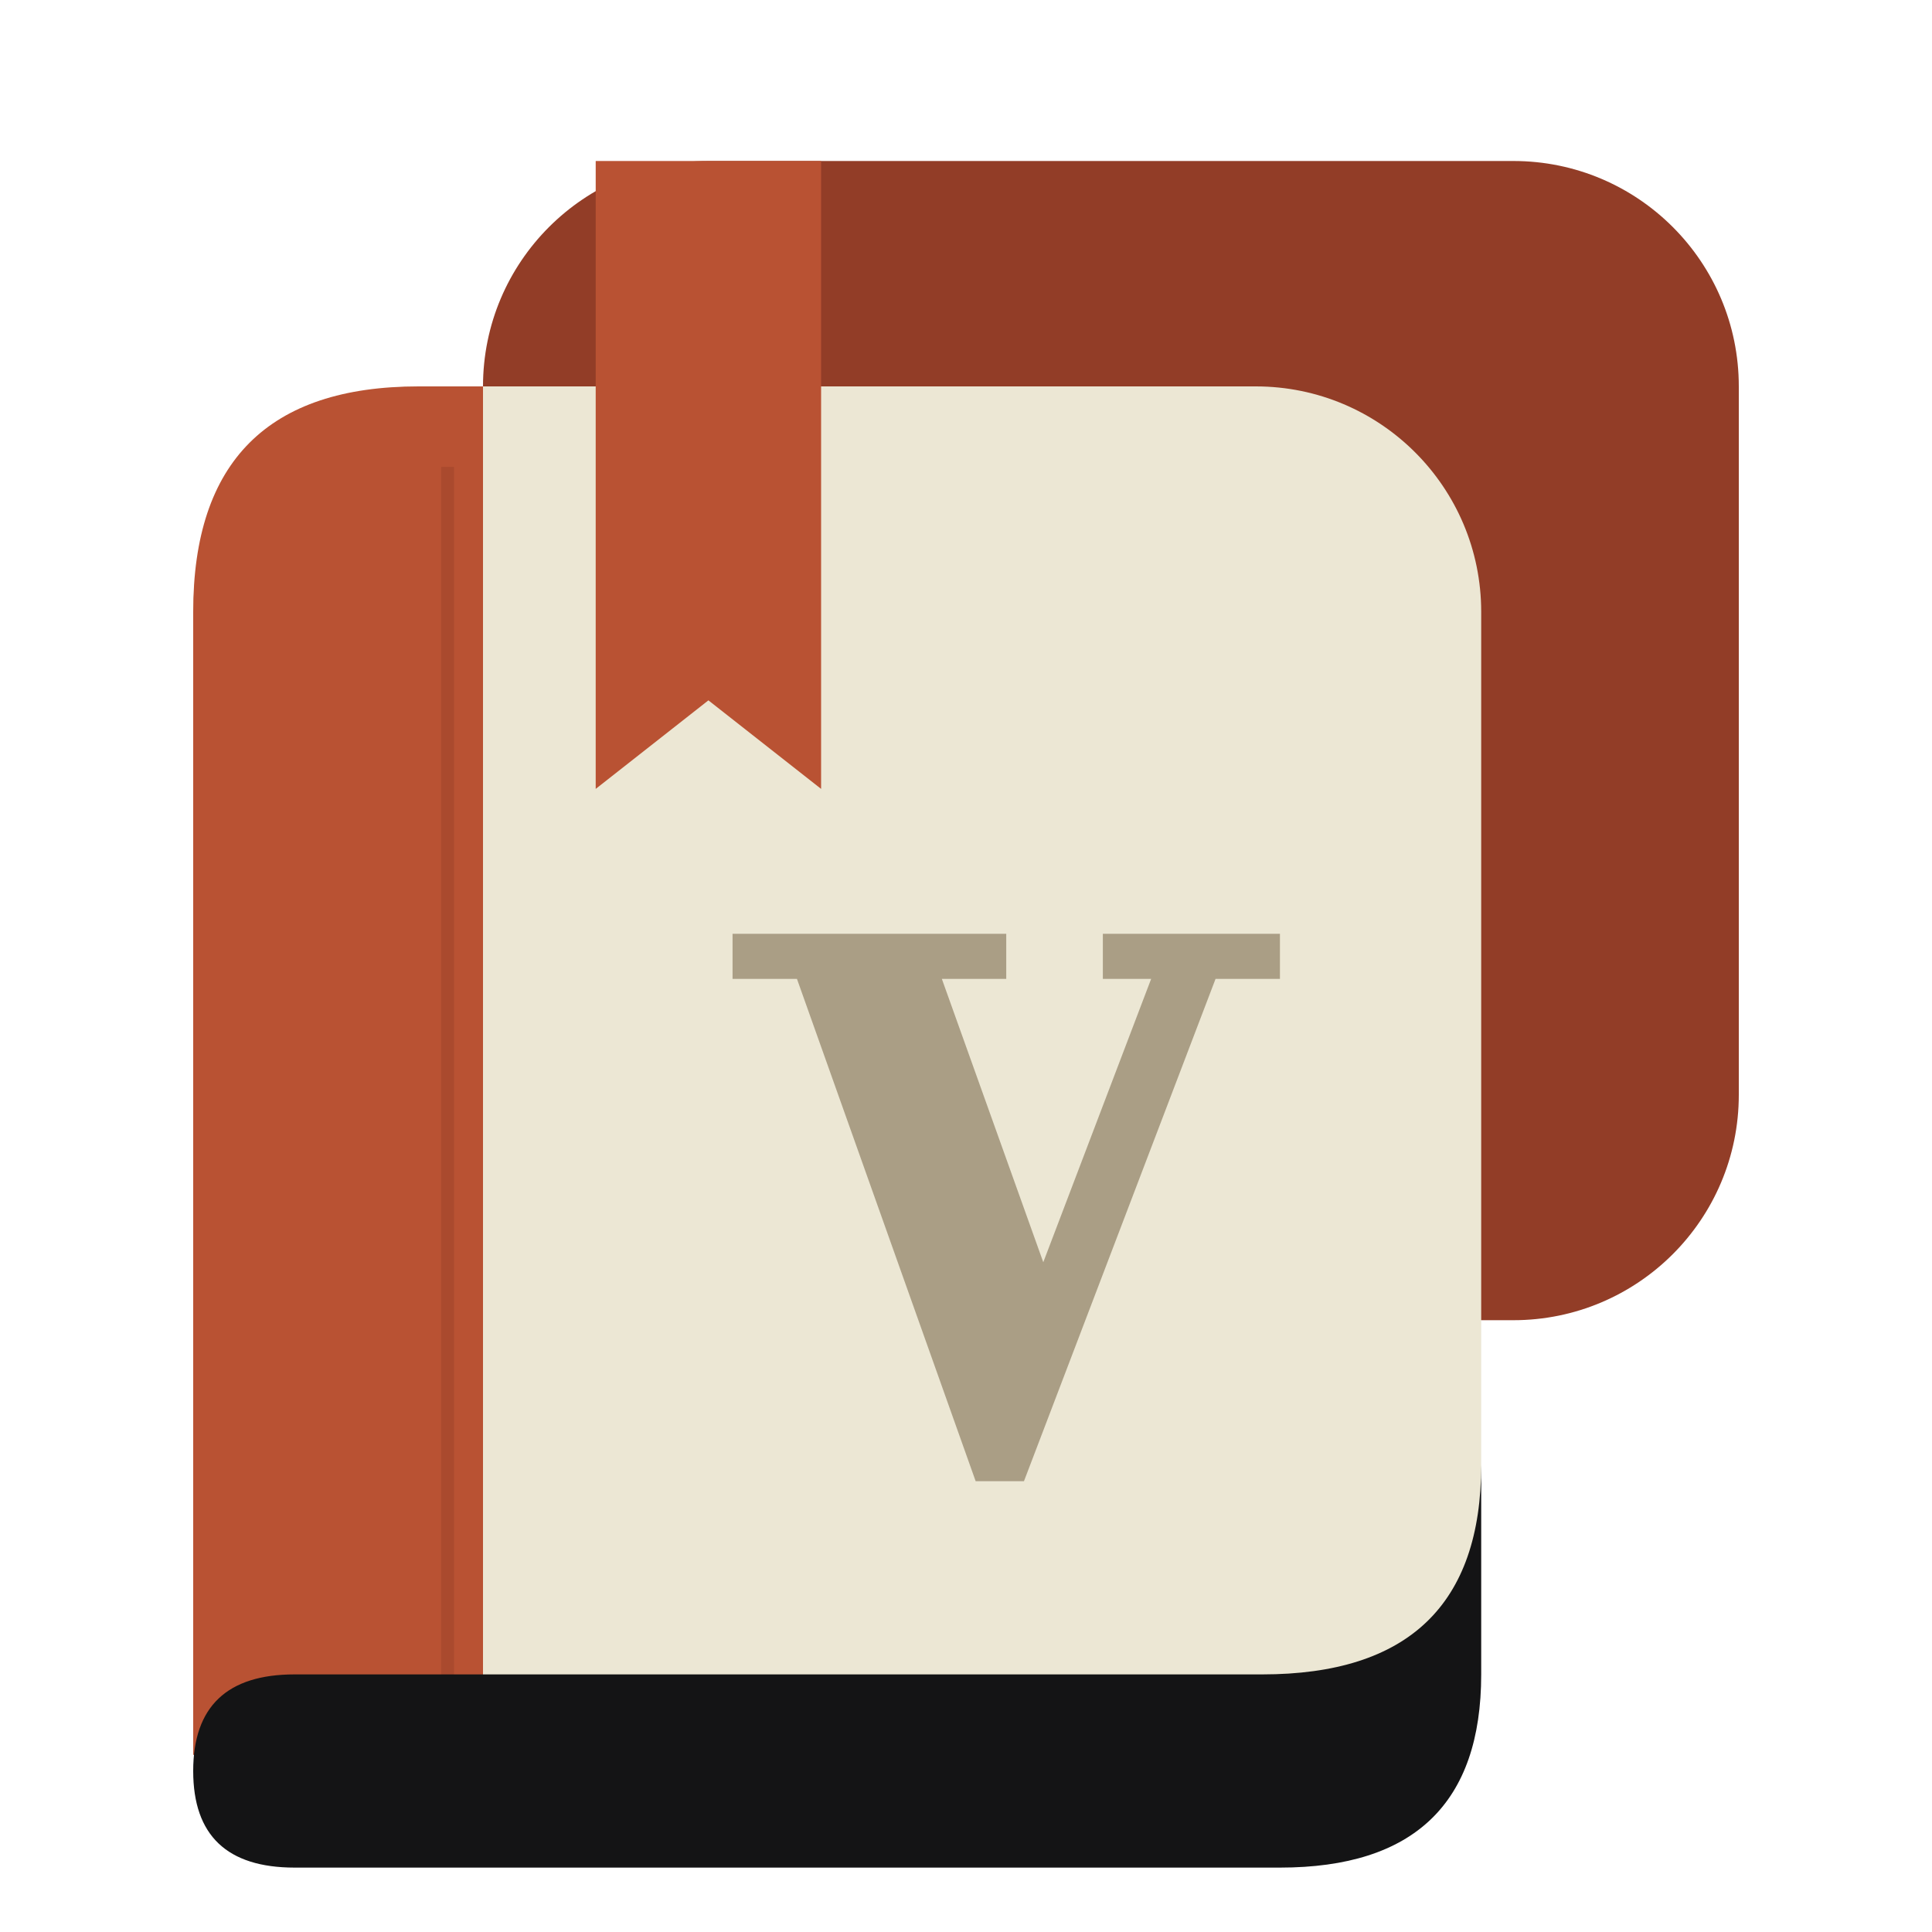
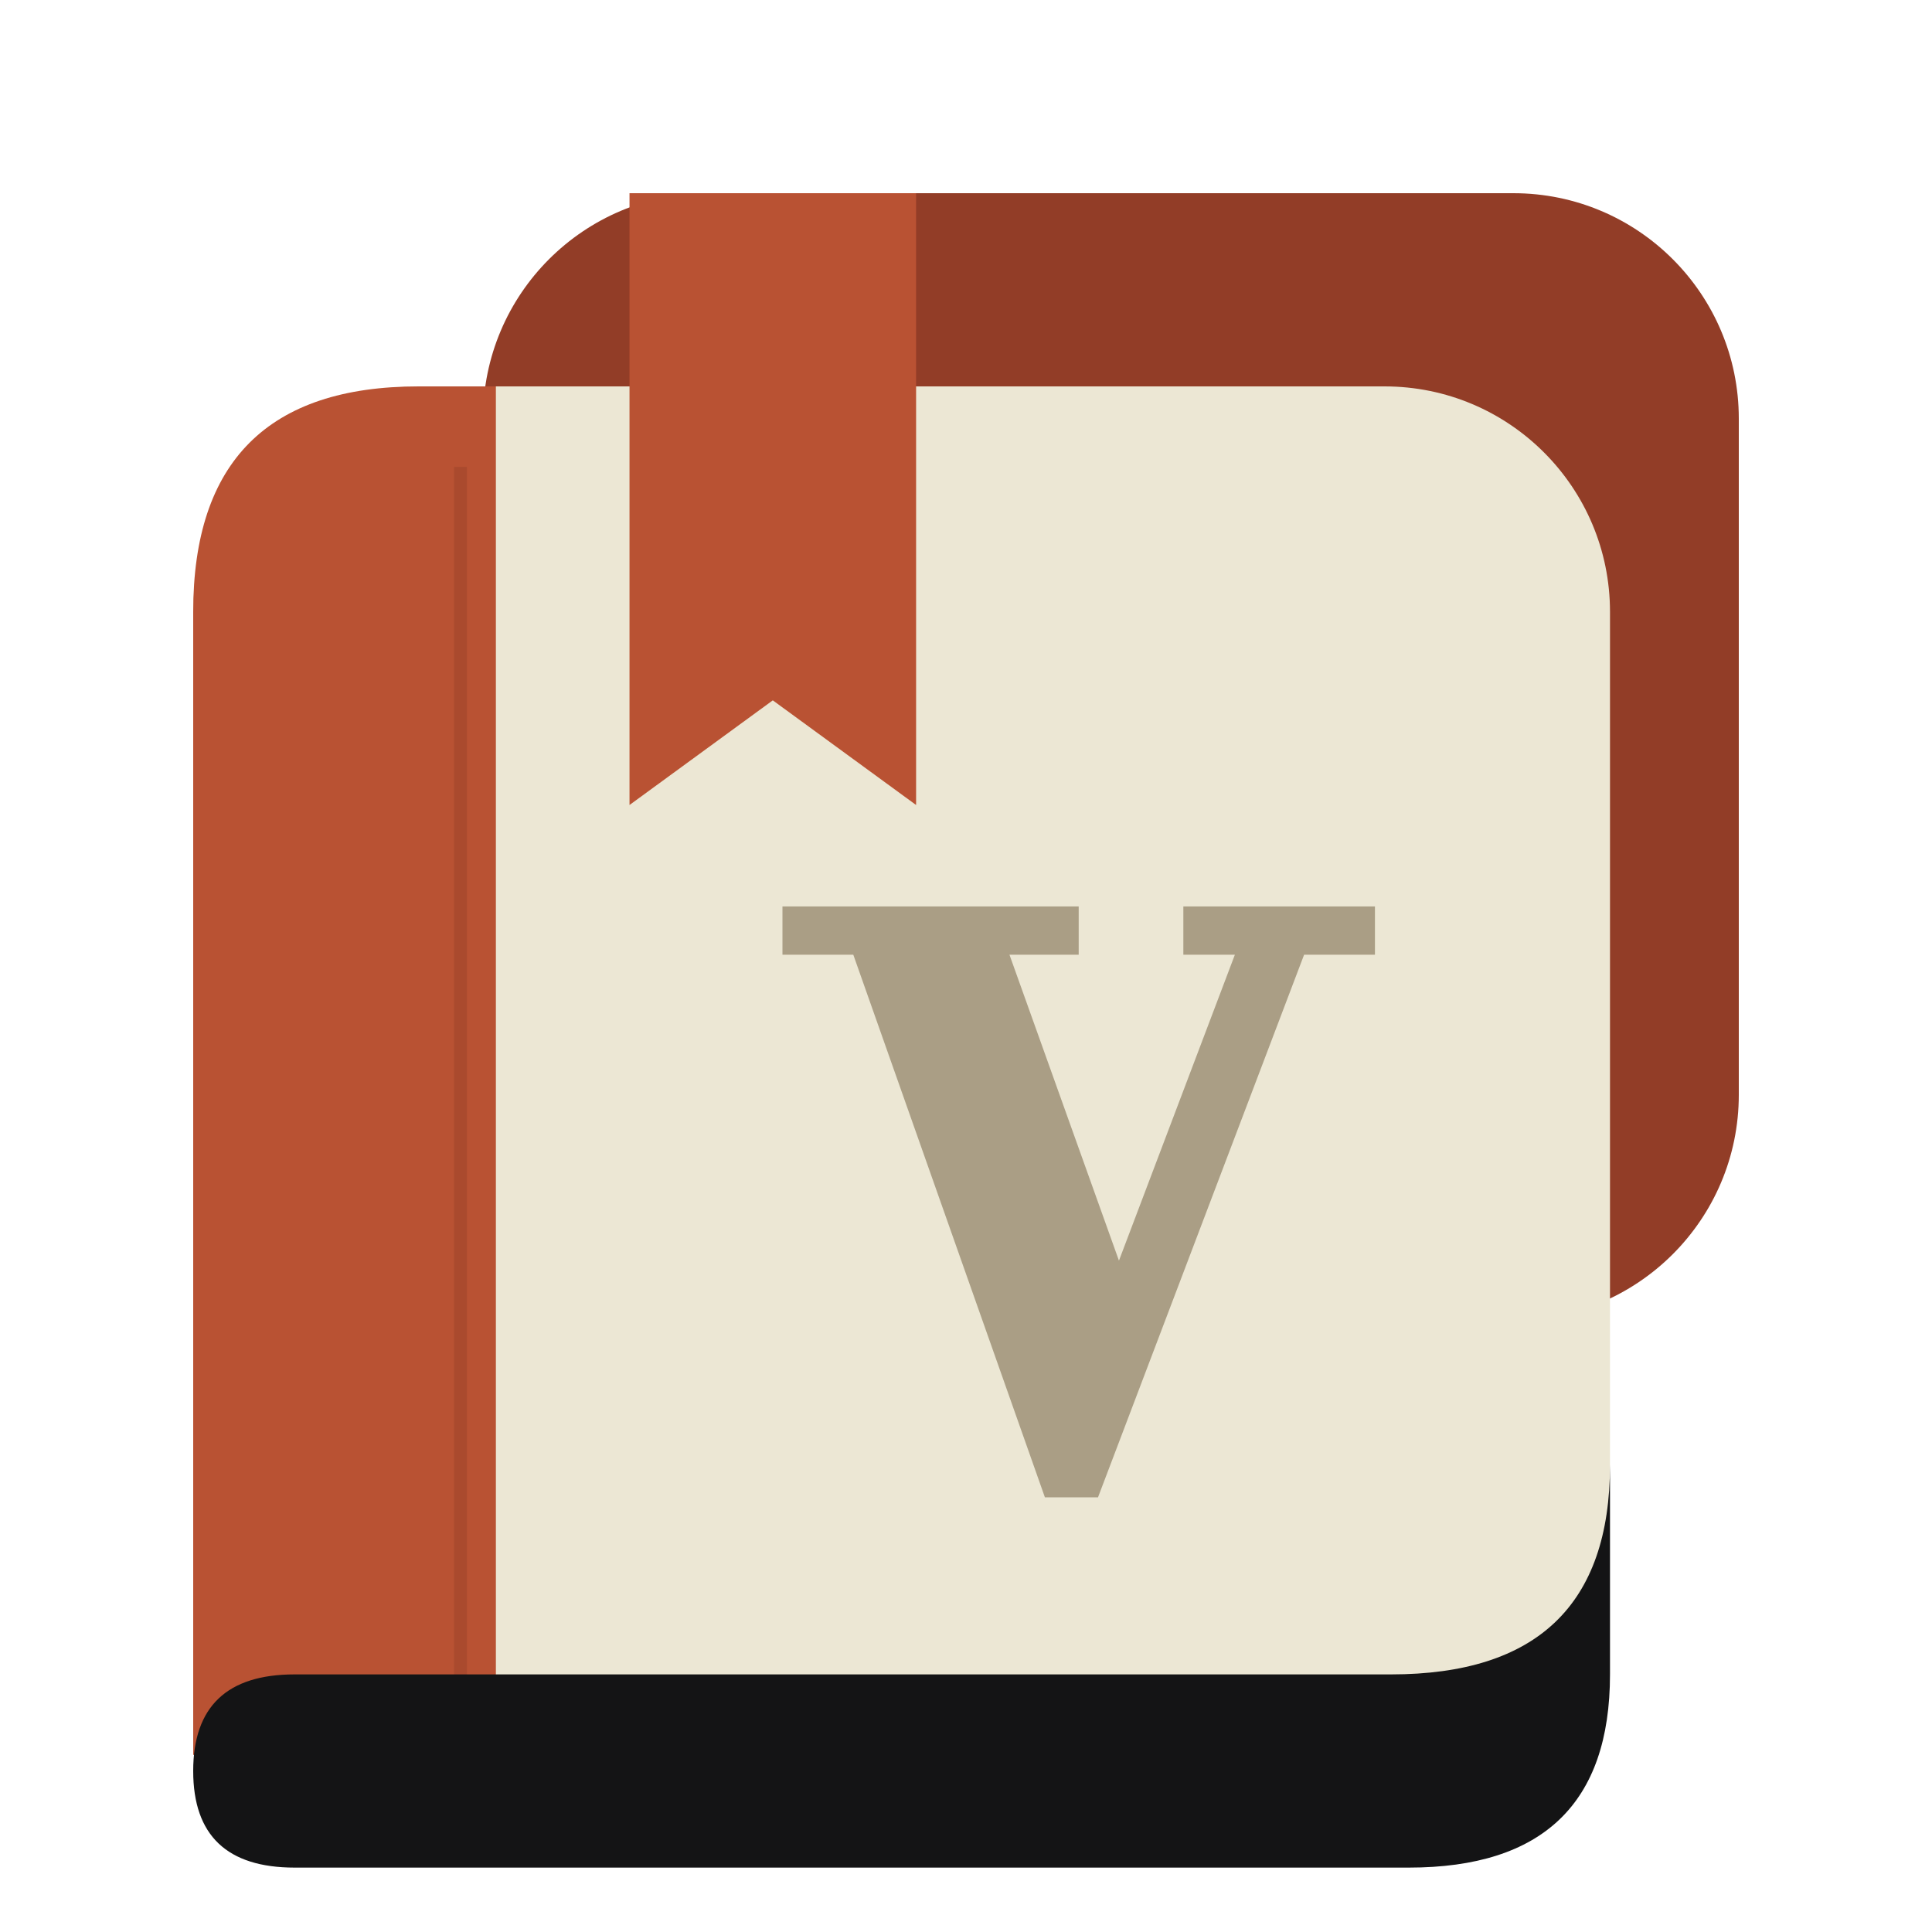
<svg xmlns="http://www.w3.org/2000/svg" width="160" height="160" viewBox="20 16 120 120">
-   <rect data-part="target-leaf" x="50" y="26" width="78" height="72" rx="14" fill="#923D27" />
-   <rect data-part="cover" x="32" y="40" width="80" height="82" rx="14" fill="#ECE7D4" />
-   <path data-part="spine" fill="#B95233" d="M46 40H50V125H32V54Q32 40 46 40Z" />
-   <path data-part="spine-groove" fill="#923D27" fill-opacity=".38" d="M47.4 45H48.2V121H47.4Z" />
-   <path data-part="ribbon" fill="#B95233" d="M57 26H71V65L64 59.5L57 65Z" />
-   <path data-part="cover-monogram" fill="#AA9E85" d="M65.5 74L82.5 74L82.5 76.8L78.5 76.8L84.8 94.4L91.5 76.8L88.5 76.8L88.5 74L99.5 74L99.5 76.8L95.5 76.8L83.6 108L80.6 108L69.5 76.8L65.5 76.8Z" />
-   <path data-part="page-block" fill="#141415" d="M38.3 120H98.4Q112 120 112 107V120Q112 132 99.5 132H38.3Q32 132 32 126Q32 120 38.3 120Z" />
+   <rect data-part="target-leaf" x="50" y="28" width="78" height="70" rx="14" fill="#923D27" />
+   <rect data-part="cover" x="32" y="40" width="88" height="82" rx="14" fill="#ECE7D4" />
+   <path data-part="spine" fill="#B95233" d="M46 40H50.8V125H32V54Q32 40 46 40Z" />
+   <path data-part="spine-groove" fill="#923D27" fill-opacity=".38" d="M48.2 45H49V121H48.2Z" />
+   <path data-part="ribbon" fill="#B95233" d="M59.1 28H76.9V66L68 59.5L59.1 66Z" />
+   <path data-part="cover-monogram" fill="#AA9E85" d="M68.6 72.3L87 72.3L87 75.3L82.7 75.3L89.5 94.3L96.7 75.3L93.5 75.3L93.5 72.3L105.4 72.3L105.4 75.3L101 75.3L88.2 109L84.9 109L73 75.3L68.6 75.3Z" />
+   <path data-part="page-block" fill="#141415" d="M38.3 120H106.4Q120 120 120 107V120Q120 132 107.5 132H38.3Q32 132 32 126Q32 120 38.3 120Z" />
</svg>
